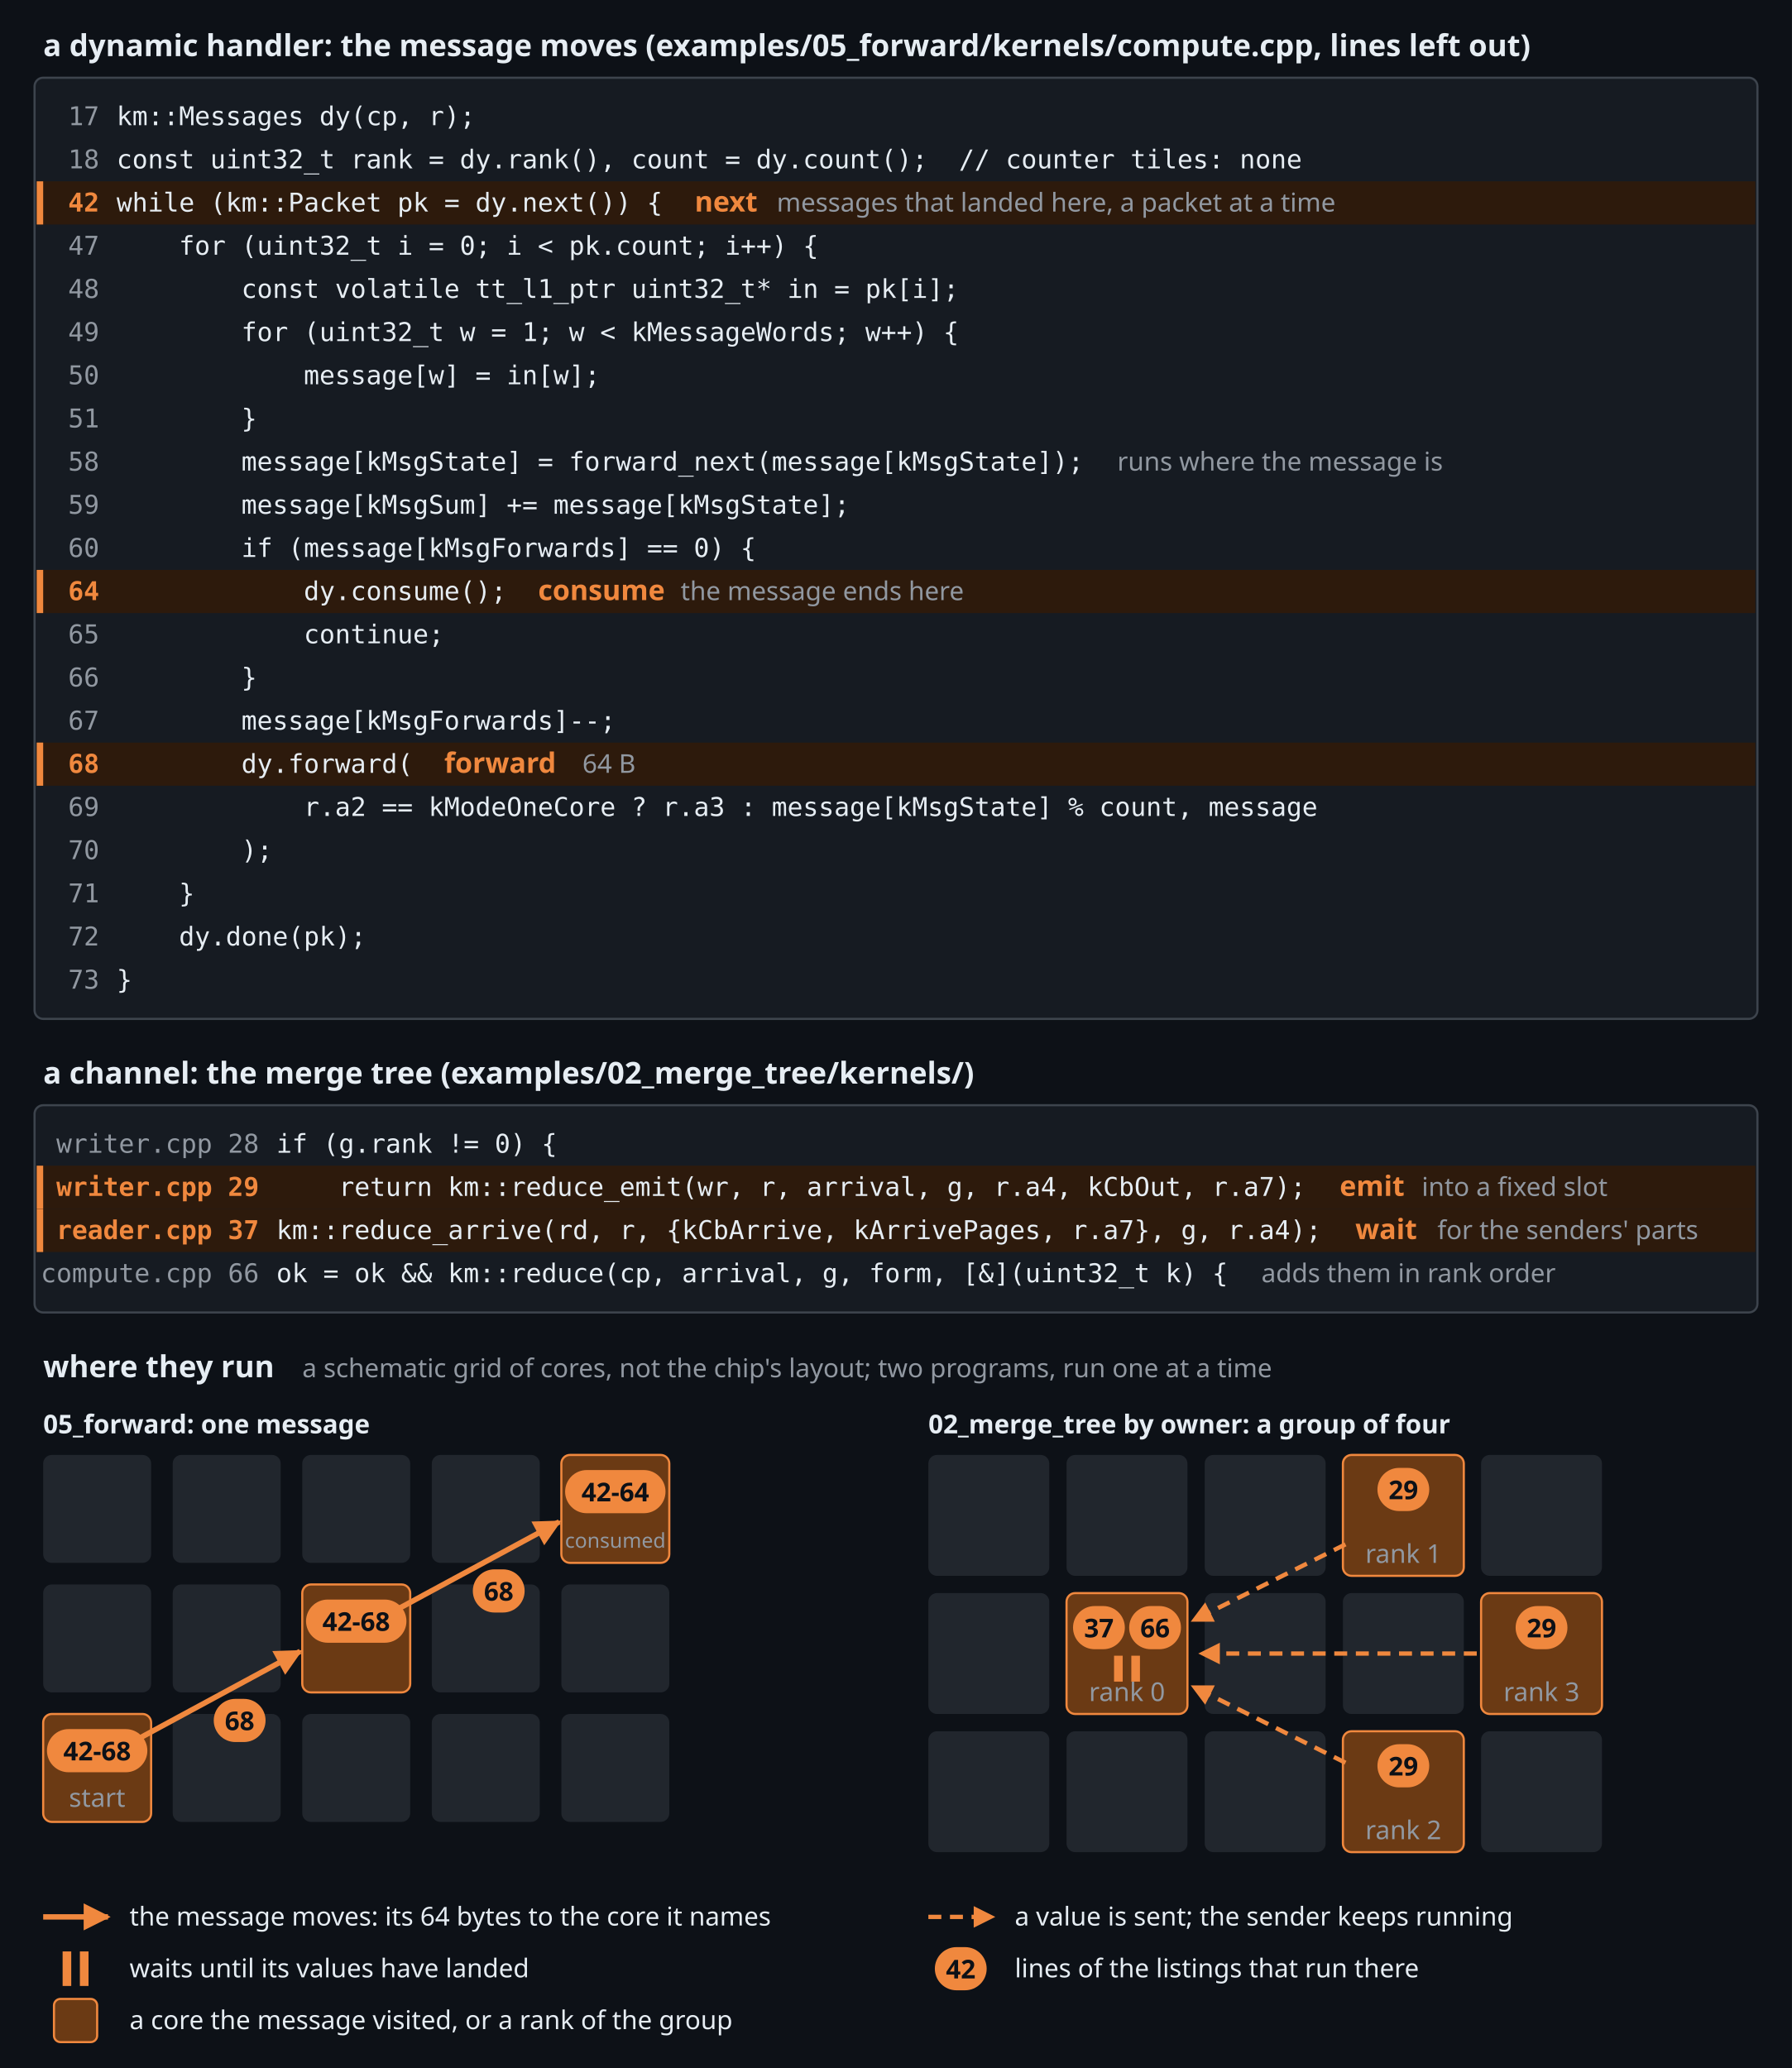
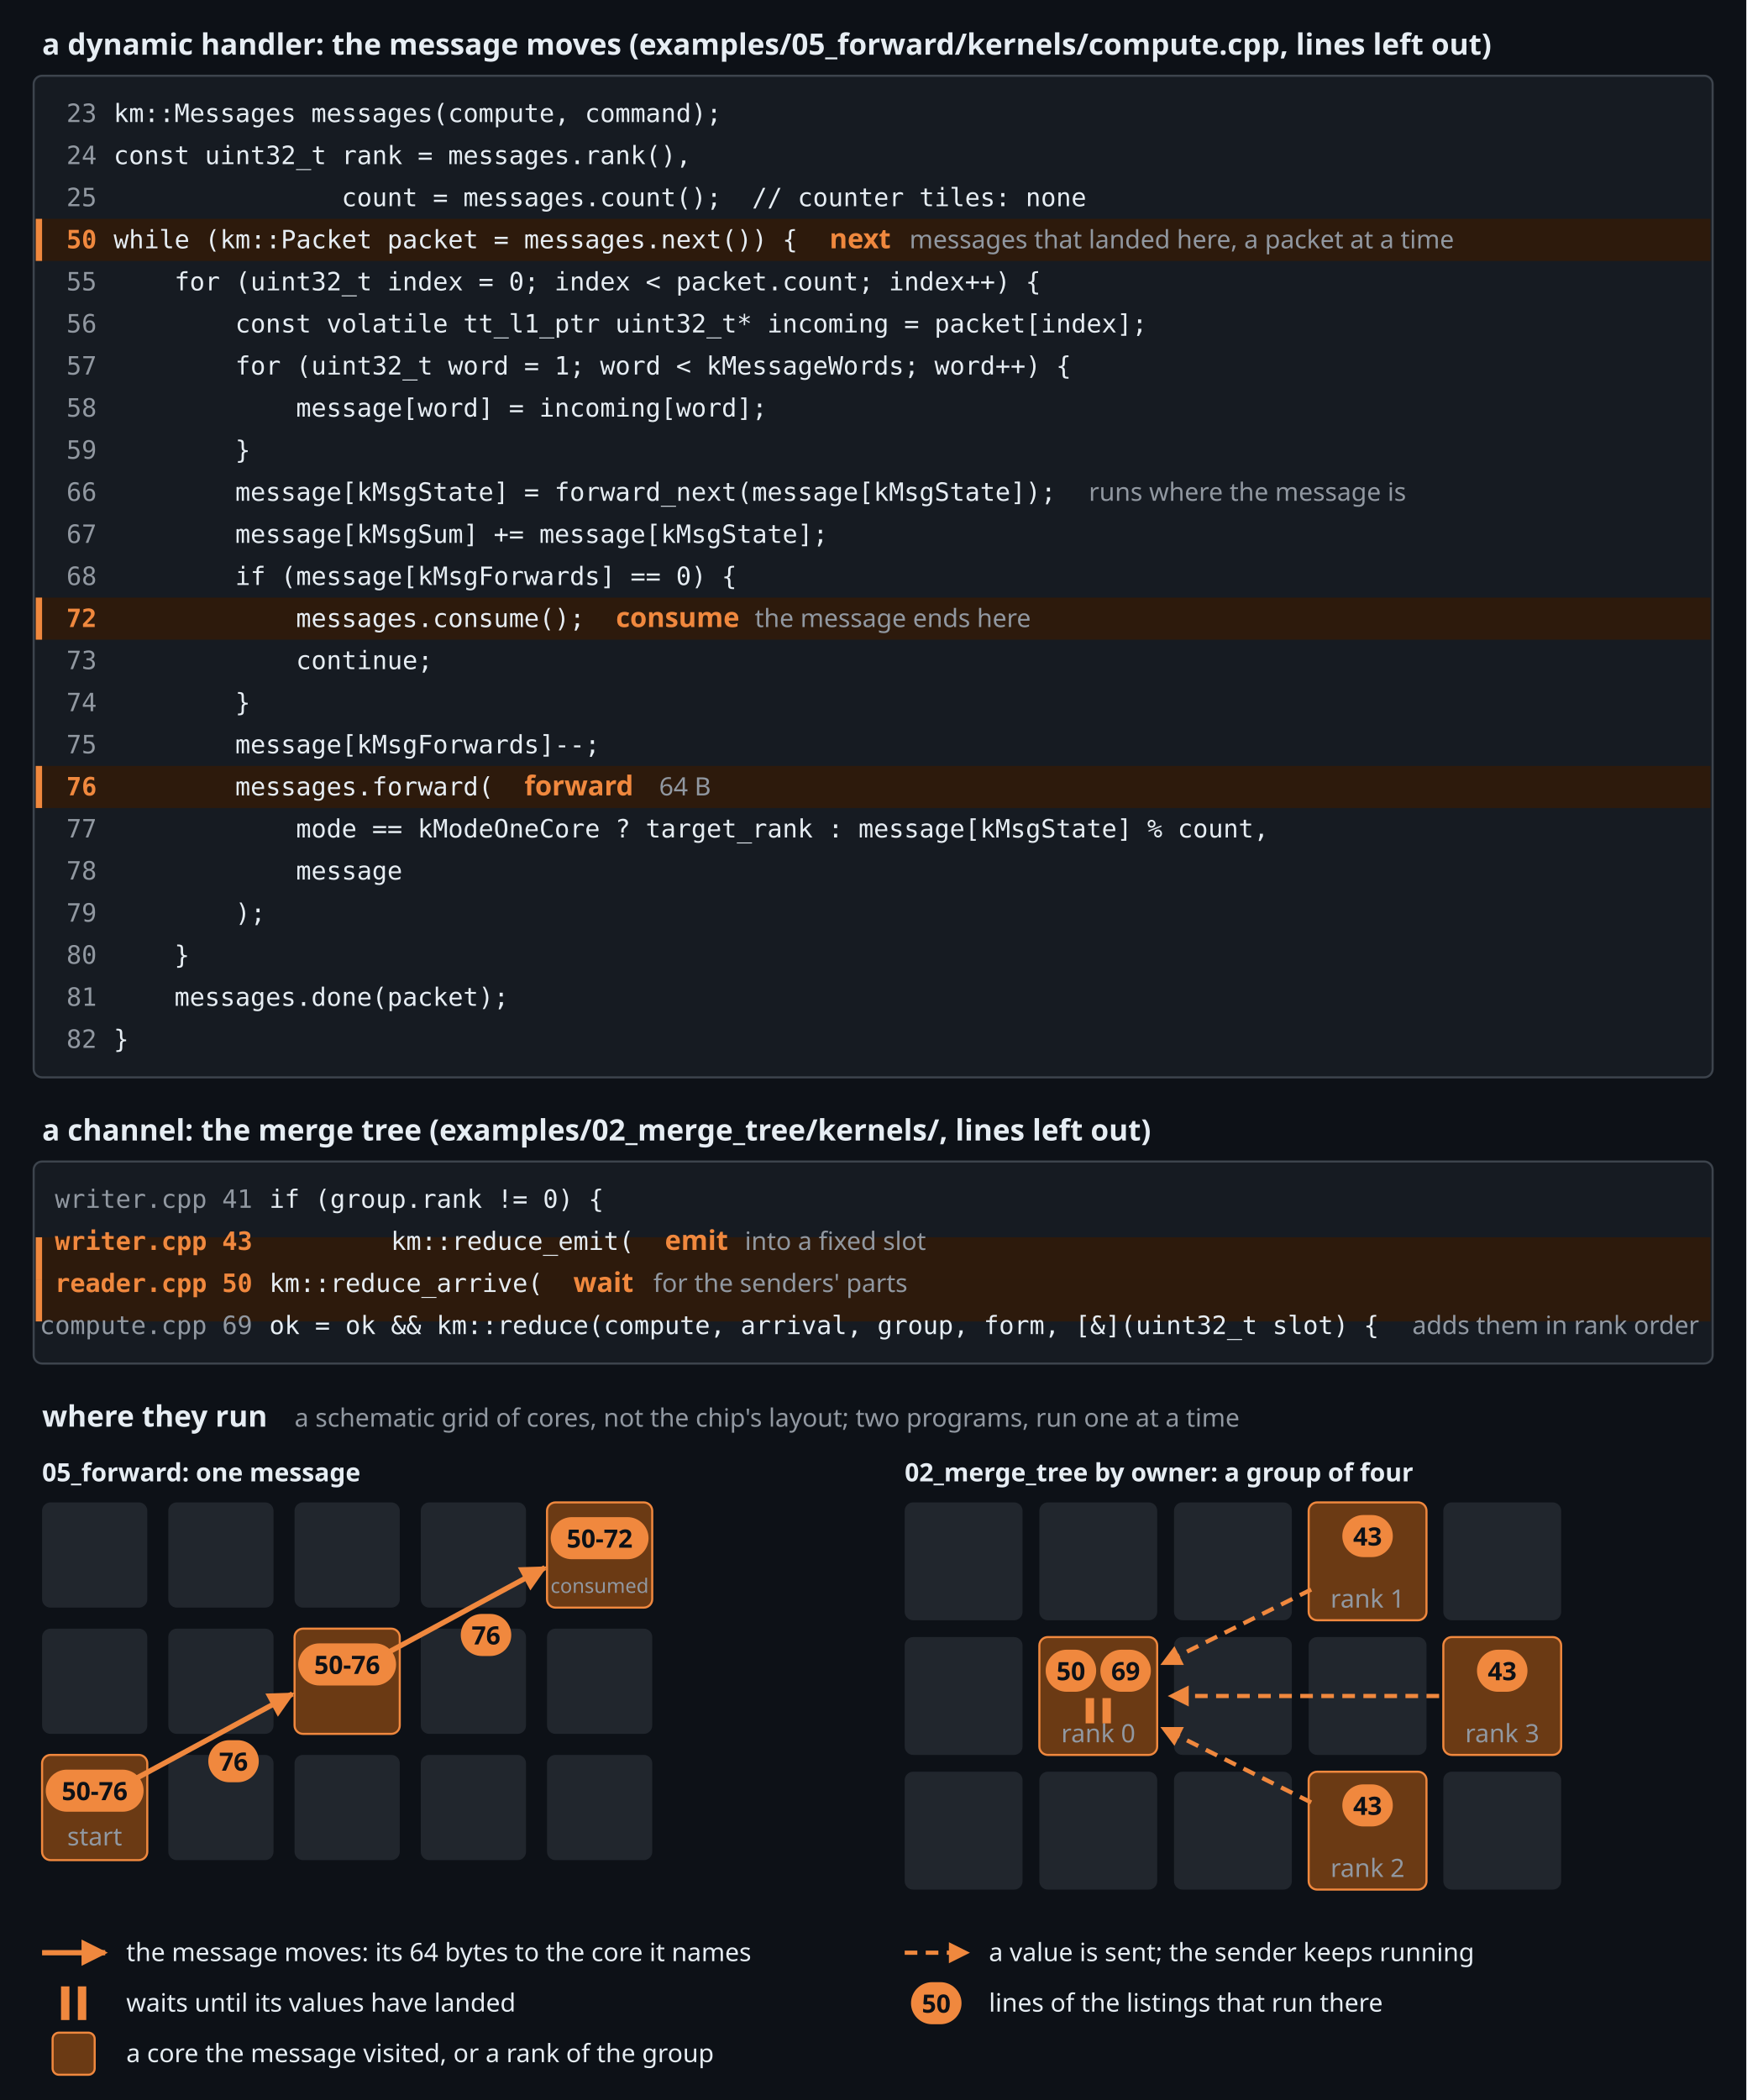
- <svg xmlns="http://www.w3.org/2000/svg" width="830" height="958" viewBox="0 0 830 958" role="img">
+ <svg xmlns="http://www.w3.org/2000/svg" width="830" height="998" viewBox="0 0 830 998" role="img">
  <style>
  text { font-family: -apple-system, 'Segoe UI', 'Noto Sans', Helvetica, Arial, sans-serif; font-size: 13px; fill: #e6edf3; }
  .mono { font-family: ui-monospace, SFMono-Regular, Menlo, Consolas, 'DejaVu Sans Mono', monospace; font-size: 12px; }
  .b { font-weight: 600; }
  .h { font-size: 14px; font-weight: 600; }
  .m { fill: #9198a1; }
  .a { fill: #f0883e; }
  .s { font-size: 12px; }
  .box { fill: #161b22; stroke: #3d444d; stroke-width: 1; }
  .cell { fill: #21262d; stroke: none; }
  .team { fill: #6b3a14; stroke: #f0883e; stroke-width: 1; }
  .al { stroke: #f0883e; stroke-width: 2.5; fill: none; }
  .ad { stroke: #f0883e; stroke-width: 2; fill: none; stroke-dasharray: 6 4; }
</style>
  <defs>
    <marker id="ha" viewBox="0 0 10 10" refX="9" refY="5" markerWidth="5" markerHeight="5" orient="auto-start-reverse">
      <path d="M0,0 L10,5 L0,10 z" fill="#f0883e" />
    </marker>
  </defs>
-   <rect width="830" height="958" fill="#0d1117" />
+   <rect width="830" height="998" fill="#0d1117" />
  <text x="20" y="26" class="h" xml:space="preserve">a dynamic handler: the message moves (examples/05_forward/kernels/compute.cpp, lines left out)</text>
-   <rect x="16" y="36" width="798" height="436" rx="4" class="box" />
-   <text x="46" y="58" class="mono m" text-anchor="end" xml:space="preserve">17</text>
-   <text x="54" y="58" class="mono" xml:space="preserve">km::Messages dy(cp, r);</text>
-   <text x="46" y="78" class="mono m" text-anchor="end" xml:space="preserve">18</text>
-   <text x="54" y="78" class="mono" xml:space="preserve">const uint32_t rank = dy.rank(), count = dy.count();  // counter tiles: none</text>
-   <rect x="17" y="84" width="796" height="20" fill="#2d1a0c" />
-   <rect x="17" y="84" width="3" height="20" fill="#f0883e" />
-   <text x="46" y="98" class="mono m b a" text-anchor="end" xml:space="preserve">42</text>
-   <text x="54" y="98" class="mono" xml:space="preserve">while (km::Packet pk = dy.next()) {</text>
-   <text x="321.75" y="98" class="b a" xml:space="preserve">next</text>
-   <text x="359.75" y="98" class="s m" xml:space="preserve">messages that landed here, a packet at a time</text>
-   <text x="46" y="118" class="mono m" text-anchor="end" xml:space="preserve">47</text>
-   <text x="54" y="118" class="mono" xml:space="preserve">    for (uint32_t i = 0; i &lt; pk.count; i++) {</text>
-   <text x="46" y="138" class="mono m" text-anchor="end" xml:space="preserve">48</text>
-   <text x="54" y="138" class="mono" xml:space="preserve">        const volatile tt_l1_ptr uint32_t* in = pk[i];</text>
-   <text x="46" y="158" class="mono m" text-anchor="end" xml:space="preserve">49</text>
-   <text x="54" y="158" class="mono" xml:space="preserve">        for (uint32_t w = 1; w &lt; kMessageWords; w++) {</text>
-   <text x="46" y="178" class="mono m" text-anchor="end" xml:space="preserve">50</text>
-   <text x="54" y="178" class="mono" xml:space="preserve">            message[w] = in[w];</text>
-   <text x="46" y="198" class="mono m" text-anchor="end" xml:space="preserve">51</text>
-   <text x="54" y="198" class="mono" xml:space="preserve">        }</text>
-   <text x="46" y="218" class="mono m" text-anchor="end" xml:space="preserve">58</text>
-   <text x="54" y="218" class="mono" xml:space="preserve">        message[kMsgState] = forward_next(message[kMsgState]);</text>
-   <text x="517.50" y="218" class="s m" xml:space="preserve">runs where the message is</text>
-   <text x="46" y="238" class="mono m" text-anchor="end" xml:space="preserve">59</text>
-   <text x="54" y="238" class="mono" xml:space="preserve">        message[kMsgSum] += message[kMsgState];</text>
-   <text x="46" y="258" class="mono m" text-anchor="end" xml:space="preserve">60</text>
-   <text x="54" y="258" class="mono" xml:space="preserve">        if (message[kMsgForwards] == 0) {</text>
-   <rect x="17" y="264" width="796" height="20" fill="#2d1a0c" />
-   <rect x="17" y="264" width="3" height="20" fill="#f0883e" />
-   <text x="46" y="278" class="mono m b a" text-anchor="end" xml:space="preserve">64</text>
-   <text x="54" y="278" class="mono" xml:space="preserve">            dy.consume();</text>
-   <text x="249.25" y="278" class="b a" xml:space="preserve">consume</text>
-   <text x="315.25" y="278" class="s m" xml:space="preserve">the message ends here</text>
-   <text x="46" y="298" class="mono m" text-anchor="end" xml:space="preserve">65</text>
-   <text x="54" y="298" class="mono" xml:space="preserve">            continue;</text>
-   <text x="46" y="318" class="mono m" text-anchor="end" xml:space="preserve">66</text>
-   <text x="54" y="318" class="mono" xml:space="preserve">        }</text>
-   <text x="46" y="338" class="mono m" text-anchor="end" xml:space="preserve">67</text>
-   <text x="54" y="338" class="mono" xml:space="preserve">        message[kMsgForwards]--;</text>
-   <rect x="17" y="344" width="796" height="20" fill="#2d1a0c" />
-   <rect x="17" y="344" width="3" height="20" fill="#f0883e" />
-   <text x="46" y="358" class="mono m b a" text-anchor="end" xml:space="preserve">68</text>
-   <text x="54" y="358" class="mono" xml:space="preserve">        dy.forward(</text>
-   <text x="205.75" y="358" class="b a" xml:space="preserve">forward</text>
-   <text x="269.75" y="358" class="s m" xml:space="preserve">64 B</text>
-   <text x="46" y="378" class="mono m" text-anchor="end" xml:space="preserve">69</text>
-   <text x="54" y="378" class="mono" xml:space="preserve">            r.a2 == kModeOneCore ? r.a3 : message[kMsgState] % count, message</text>
-   <text x="46" y="398" class="mono m" text-anchor="end" xml:space="preserve">70</text>
-   <text x="54" y="398" class="mono" xml:space="preserve">        );</text>
-   <text x="46" y="418" class="mono m" text-anchor="end" xml:space="preserve">71</text>
-   <text x="54" y="418" class="mono" xml:space="preserve">    }</text>
-   <text x="46" y="438" class="mono m" text-anchor="end" xml:space="preserve">72</text>
-   <text x="54" y="438" class="mono" xml:space="preserve">    dy.done(pk);</text>
-   <text x="46" y="458" class="mono m" text-anchor="end" xml:space="preserve">73</text>
-   <text x="54" y="458" class="mono" xml:space="preserve">}</text>
-   <g transform="translate(0 40)">
-     <text x="20" y="462" class="h" xml:space="preserve">a channel: the merge tree (examples/02_merge_tree/kernels/)</text>
+   <rect x="16" y="36" width="798" height="476" rx="4" class="box" />
+   <text x="46" y="58" class="mono m" text-anchor="end" xml:space="preserve">23</text>
+   <text x="54" y="58" class="mono" xml:space="preserve">km::Messages messages(compute, command);</text>
+   <text x="46" y="78" class="mono m" text-anchor="end" xml:space="preserve">24</text>
+   <text x="54" y="78" class="mono" xml:space="preserve">const uint32_t rank = messages.rank(),</text>
+   <text x="46" y="98" class="mono m" text-anchor="end" xml:space="preserve">25</text>
+   <text x="54" y="98" class="mono" xml:space="preserve">               count = messages.count();  // counter tiles: none</text>
+   <rect x="17" y="104" width="796" height="20" fill="#2d1a0c" />
+   <rect x="17" y="104" width="3" height="20" fill="#f0883e" />
+   <text x="46" y="118" class="mono m b a" text-anchor="end" xml:space="preserve">50</text>
+   <text x="54" y="118" class="mono" xml:space="preserve">while (km::Packet packet = messages.next()) {</text>
+   <text x="394.25" y="118" class="b a" xml:space="preserve">next</text>
+   <text x="432.25" y="118" class="s m" xml:space="preserve">messages that landed here, a packet at a time</text>
+   <text x="46" y="138" class="mono m" text-anchor="end" xml:space="preserve">55</text>
+   <text x="54" y="138" class="mono" xml:space="preserve">    for (uint32_t index = 0; index &lt; packet.count; index++) {</text>
+   <text x="46" y="158" class="mono m" text-anchor="end" xml:space="preserve">56</text>
+   <text x="54" y="158" class="mono" xml:space="preserve">        const volatile tt_l1_ptr uint32_t* incoming = packet[index];</text>
+   <text x="46" y="178" class="mono m" text-anchor="end" xml:space="preserve">57</text>
+   <text x="54" y="178" class="mono" xml:space="preserve">        for (uint32_t word = 1; word &lt; kMessageWords; word++) {</text>
+   <text x="46" y="198" class="mono m" text-anchor="end" xml:space="preserve">58</text>
+   <text x="54" y="198" class="mono" xml:space="preserve">            message[word] = incoming[word];</text>
+   <text x="46" y="218" class="mono m" text-anchor="end" xml:space="preserve">59</text>
+   <text x="54" y="218" class="mono" xml:space="preserve">        }</text>
+   <text x="46" y="238" class="mono m" text-anchor="end" xml:space="preserve">66</text>
+   <text x="54" y="238" class="mono" xml:space="preserve">        message[kMsgState] = forward_next(message[kMsgState]);</text>
+   <text x="517.50" y="238" class="s m" xml:space="preserve">runs where the message is</text>
+   <text x="46" y="258" class="mono m" text-anchor="end" xml:space="preserve">67</text>
+   <text x="54" y="258" class="mono" xml:space="preserve">        message[kMsgSum] += message[kMsgState];</text>
+   <text x="46" y="278" class="mono m" text-anchor="end" xml:space="preserve">68</text>
+   <text x="54" y="278" class="mono" xml:space="preserve">        if (message[kMsgForwards] == 0) {</text>
+   <rect x="17" y="284" width="796" height="20" fill="#2d1a0c" />
+   <rect x="17" y="284" width="3" height="20" fill="#f0883e" />
+   <text x="46" y="298" class="mono m b a" text-anchor="end" xml:space="preserve">72</text>
+   <text x="54" y="298" class="mono" xml:space="preserve">            messages.consume();</text>
+   <text x="292.75" y="298" class="b a" xml:space="preserve">consume</text>
+   <text x="358.75" y="298" class="s m" xml:space="preserve">the message ends here</text>
+   <text x="46" y="318" class="mono m" text-anchor="end" xml:space="preserve">73</text>
+   <text x="54" y="318" class="mono" xml:space="preserve">            continue;</text>
+   <text x="46" y="338" class="mono m" text-anchor="end" xml:space="preserve">74</text>
+   <text x="54" y="338" class="mono" xml:space="preserve">        }</text>
+   <text x="46" y="358" class="mono m" text-anchor="end" xml:space="preserve">75</text>
+   <text x="54" y="358" class="mono" xml:space="preserve">        message[kMsgForwards]--;</text>
+   <rect x="17" y="364" width="796" height="20" fill="#2d1a0c" />
+   <rect x="17" y="364" width="3" height="20" fill="#f0883e" />
+   <text x="46" y="378" class="mono m b a" text-anchor="end" xml:space="preserve">76</text>
+   <text x="54" y="378" class="mono" xml:space="preserve">        messages.forward(</text>
+   <text x="249.25" y="378" class="b a" xml:space="preserve">forward</text>
+   <text x="313.25" y="378" class="s m" xml:space="preserve">64 B</text>
+   <text x="46" y="398" class="mono m" text-anchor="end" xml:space="preserve">77</text>
+   <text x="54" y="398" class="mono" xml:space="preserve">            mode == kModeOneCore ? target_rank : message[kMsgState] % count,</text>
+   <text x="46" y="418" class="mono m" text-anchor="end" xml:space="preserve">78</text>
+   <text x="54" y="418" class="mono" xml:space="preserve">            message</text>
+   <text x="46" y="438" class="mono m" text-anchor="end" xml:space="preserve">79</text>
+   <text x="54" y="438" class="mono" xml:space="preserve">        );</text>
+   <text x="46" y="458" class="mono m" text-anchor="end" xml:space="preserve">80</text>
+   <text x="54" y="458" class="mono" xml:space="preserve">    }</text>
+   <text x="46" y="478" class="mono m" text-anchor="end" xml:space="preserve">81</text>
+   <text x="54" y="478" class="mono" xml:space="preserve">    messages.done(packet);</text>
+   <text x="46" y="498" class="mono m" text-anchor="end" xml:space="preserve">82</text>
+   <text x="54" y="498" class="mono" xml:space="preserve">}</text>
+   <g transform="translate(0 80)">
+     <text x="20" y="462" class="h" xml:space="preserve">a channel: the merge tree (examples/02_merge_tree/kernels/, lines left out)</text>
    <rect x="16" y="472" width="798" height="96" rx="4" class="box" />
-     <text x="120" y="494" class="mono m" text-anchor="end" xml:space="preserve">writer.cpp 28</text>
-     <text x="128" y="494" class="mono" xml:space="preserve">if (g.rank != 0) {</text>
-     <rect x="17" y="500" width="796" height="20" fill="#2d1a0c" />
-     <rect x="17" y="500" width="3" height="20" fill="#f0883e" />
-     <text x="120" y="514" class="mono m b a" text-anchor="end" xml:space="preserve">writer.cpp 29</text>
-     <text x="128" y="514" class="mono" xml:space="preserve">    return km::reduce_emit(wr, r, arrival, g, r.a4, kCbOut, r.a7);</text>
-     <text x="620.5" y="514" class="b a" xml:space="preserve">emit</text>
-     <text x="658.5" y="514" class="s m" xml:space="preserve">into a fixed slot</text>
-     <rect x="17" y="520" width="796" height="20" fill="#2d1a0c" />
-     <rect x="17" y="520" width="3" height="20" fill="#f0883e" />
-     <text x="120" y="534" class="mono m b a" text-anchor="end" xml:space="preserve">reader.cpp 37</text>
-     <text x="128" y="534" class="mono" xml:space="preserve">km::reduce_arrive(rd, r, {kCbArrive, kArrivePages, r.a7}, g, r.a4);</text>
-     <text x="627.75" y="534" class="b a" xml:space="preserve">wait</text>
-     <text x="665.75" y="534" class="s m" xml:space="preserve">for the senders' parts</text>
-     <text x="120" y="554" class="mono m" text-anchor="end" xml:space="preserve">compute.cpp 66</text>
-     <text x="128" y="554" class="mono" xml:space="preserve">ok = ok &amp;&amp; km::reduce(cp, arrival, g, form, [&amp;](uint32_t k) {</text>
-     <text x="584.25" y="554" class="s m" xml:space="preserve">adds them in rank order</text>
+     <text x="120" y="494" class="mono m" text-anchor="end" xml:space="preserve">writer.cpp 41</text>
+     <text x="128" y="494" class="mono" xml:space="preserve">if (group.rank != 0) {</text>
+     <rect x="17" y="508" width="796" height="20" fill="#2d1a0c" />
+     <rect x="17" y="508" width="3" height="20" fill="#f0883e" />
+     <text x="120" y="514" class="mono m b a" text-anchor="end" xml:space="preserve">writer.cpp 43</text>
+     <text x="128" y="514" class="mono" xml:space="preserve">        km::reduce_emit(</text>
+     <text x="316.00" y="514" class="b a" xml:space="preserve">emit</text>
+     <text x="354.00" y="514" class="s m" xml:space="preserve">into a fixed slot</text>
+     <rect x="17" y="528" width="796" height="20" fill="#2d1a0c" />
+     <rect x="17" y="528" width="3" height="20" fill="#f0883e" />
+     <text x="120" y="534" class="mono m b a" text-anchor="end" xml:space="preserve">reader.cpp 50</text>
+     <text x="128" y="534" class="mono" xml:space="preserve">km::reduce_arrive(</text>
+     <text x="272.50" y="534" class="b a" xml:space="preserve">wait</text>
+     <text x="310.50" y="534" class="s m" xml:space="preserve">for the senders' parts</text>
+     <text x="120" y="554" class="mono m" text-anchor="end" xml:space="preserve">compute.cpp 69</text>
+     <text x="128" y="554" class="mono" xml:space="preserve">ok = ok &amp;&amp; km::reduce(compute, arrival, group, form, [&amp;](uint32_t slot) {</text>
+     <text x="671.25" y="554" class="s m" xml:space="preserve">adds them in rank order</text>
    <text x="20" y="598" class="h" xml:space="preserve">where they run</text>
    <text x="140" y="598" class="s m" xml:space="preserve">a schematic grid of cores, not the chip's layout; two programs, run one at a time</text>
    <text x="20" y="624" class="s b" xml:space="preserve">05_forward: one message</text>
    <rect x="20" y="634" width="50" height="50" rx="4" class="cell" />
    <rect x="80" y="634" width="50" height="50" rx="4" class="cell" />
    <rect x="140" y="634" width="50" height="50" rx="4" class="cell" />
    <rect x="200" y="634" width="50" height="50" rx="4" class="cell" />
    <rect x="260" y="634" width="50" height="50" rx="4" class="team" />
    <rect x="20" y="694" width="50" height="50" rx="4" class="cell" />
    <rect x="80" y="694" width="50" height="50" rx="4" class="cell" />
    <rect x="140" y="694" width="50" height="50" rx="4" class="team" />
    <rect x="200" y="694" width="50" height="50" rx="4" class="cell" />
    <rect x="260" y="694" width="50" height="50" rx="4" class="cell" />
    <rect x="20" y="754" width="50" height="50" rx="4" class="team" />
    <rect x="80" y="754" width="50" height="50" rx="4" class="cell" />
    <rect x="140" y="754" width="50" height="50" rx="4" class="cell" />
    <rect x="200" y="754" width="50" height="50" rx="4" class="cell" />
    <rect x="260" y="754" width="50" height="50" rx="4" class="cell" />
    <line x1="65.0" y1="765.0" x2="139.0" y2="725.0" class="al" marker-end="url(#ha)" />
    <line x1="185.0" y1="705.0" x2="259.0" y2="665.0" class="al" marker-end="url(#ha)" />
    <rect x="21.75" y="761.0" width="46.50" height="20" rx="10" fill="#f0883e" />
-     <text x="45.0" y="775.5" text-anchor="middle" class="b s" style="fill: #0d1117">42-68</text>
+     <text x="45.0" y="775.5" text-anchor="middle" class="b s" style="fill: #0d1117">50-76</text>
    <text x="45.0" y="797.0" class="s m" text-anchor="middle" xml:space="preserve">start</text>
    <rect x="141.75" y="701.0" width="46.50" height="20" rx="10" fill="#f0883e" />
-     <text x="165.0" y="715.5" text-anchor="middle" class="b s" style="fill: #0d1117">42-68</text>
+     <text x="165.0" y="715.5" text-anchor="middle" class="b s" style="fill: #0d1117">50-76</text>
    <rect x="261.75" y="641.0" width="46.50" height="20" rx="10" fill="#f0883e" />
-     <text x="285.0" y="655.5" text-anchor="middle" class="b s" style="fill: #0d1117">42-64</text>
+     <text x="285.0" y="655.5" text-anchor="middle" class="b s" style="fill: #0d1117">50-72</text>
    <text x="285.0" y="677.0" class="s m" text-anchor="middle" style="font-size: 9.5px" xml:space="preserve">consumed</text>
    <rect x="99.00" y="747.0" width="24.00" height="20" rx="10" fill="#f0883e" />
-     <text x="111.0" y="761.5" text-anchor="middle" class="b s" style="fill: #0d1117">68</text>
+     <text x="111.0" y="761.5" text-anchor="middle" class="b s" style="fill: #0d1117">76</text>
    <rect x="219.00" y="687.0" width="24.00" height="20" rx="10" fill="#f0883e" />
-     <text x="231.0" y="701.5" text-anchor="middle" class="b s" style="fill: #0d1117">68</text>
+     <text x="231.0" y="701.5" text-anchor="middle" class="b s" style="fill: #0d1117">76</text>
    <text x="430" y="624" class="s b" xml:space="preserve">02_merge_tree by owner: a group of four</text>
    <rect x="430" y="634" width="56" height="56" rx="4" class="cell" />
    <rect x="494" y="634" width="56" height="56" rx="4" class="cell" />
    <rect x="558" y="634" width="56" height="56" rx="4" class="cell" />
    <rect x="622" y="634" width="56" height="56" rx="4" class="team" />
    <rect x="686" y="634" width="56" height="56" rx="4" class="cell" />
    <rect x="430" y="698" width="56" height="56" rx="4" class="cell" />
    <rect x="494" y="698" width="56" height="56" rx="4" class="team" />
    <rect x="558" y="698" width="56" height="56" rx="4" class="cell" />
    <rect x="622" y="698" width="56" height="56" rx="4" class="cell" />
    <rect x="686" y="698" width="56" height="56" rx="4" class="team" />
    <rect x="430" y="762" width="56" height="56" rx="4" class="cell" />
    <rect x="494" y="762" width="56" height="56" rx="4" class="cell" />
    <rect x="558" y="762" width="56" height="56" rx="4" class="cell" />
    <rect x="622" y="762" width="56" height="56" rx="4" class="team" />
    <rect x="686" y="762" width="56" height="56" rx="4" class="cell" />
    <text x="522" y="748" class="s m" text-anchor="middle" xml:space="preserve">rank 0</text>
    <text x="650" y="684" class="s m" text-anchor="middle" xml:space="preserve">rank 1</text>
    <line x1="623.2" y1="675.4" x2="552.4" y2="710.8" class="ad" marker-end="url(#ha)" />
    <rect x="638.00" y="640" width="24.00" height="20" rx="10" fill="#f0883e" />
-     <text x="650" y="654.5" text-anchor="middle" class="b s" style="fill: #0d1117">29</text>
+     <text x="650" y="654.5" text-anchor="middle" class="b s" style="fill: #0d1117">43</text>
    <text x="650" y="812" class="s m" text-anchor="middle" xml:space="preserve">rank 2</text>
    <line x1="623.2" y1="776.6" x2="552.4" y2="741.2" class="ad" marker-end="url(#ha)" />
    <rect x="638.00" y="768" width="24.00" height="20" rx="10" fill="#f0883e" />
-     <text x="650" y="782.5" text-anchor="middle" class="b s" style="fill: #0d1117">29</text>
+     <text x="650" y="782.5" text-anchor="middle" class="b s" style="fill: #0d1117">43</text>
    <text x="714" y="748" class="s m" text-anchor="middle" xml:space="preserve">rank 3</text>
    <line x1="684.0" y1="726.0" x2="556.0" y2="726.0" class="ad" marker-end="url(#ha)" />
    <rect x="702.00" y="704" width="24.00" height="20" rx="10" fill="#f0883e" />
-     <text x="714" y="718.5" text-anchor="middle" class="b s" style="fill: #0d1117">29</text>
+     <text x="714" y="718.5" text-anchor="middle" class="b s" style="fill: #0d1117">43</text>
    <rect x="497.00" y="704" width="24.00" height="20" rx="10" fill="#f0883e" />
-     <text x="509" y="718.5" text-anchor="middle" class="b s" style="fill: #0d1117">37</text>
+     <text x="509" y="718.5" text-anchor="middle" class="b s" style="fill: #0d1117">50</text>
    <rect x="523.00" y="704" width="24.00" height="20" rx="10" fill="#f0883e" />
-     <text x="535" y="718.5" text-anchor="middle" class="b s" style="fill: #0d1117">66</text>
+     <text x="535" y="718.5" text-anchor="middle" class="b s" style="fill: #0d1117">69</text>
    <rect x="516" y="727" width="4" height="12" fill="#f0883e" />
    <rect x="524" y="727" width="4" height="12" fill="#f0883e" />
    <line x1="20" y1="848" x2="50" y2="848" class="al" marker-end="url(#ha)" />
    <text x="60" y="852" class="s" xml:space="preserve">the message moves: its 64 bytes to the core it names</text>
    <line x1="430" y1="848" x2="460" y2="848" class="ad" marker-end="url(#ha)" />
    <text x="470" y="852" class="s" xml:space="preserve">a value is sent; the sender keeps running</text>
    <rect x="29" y="864" width="4" height="16" fill="#f0883e" />
    <rect x="37" y="864" width="4" height="16" fill="#f0883e" />
    <text x="60" y="876" class="s" xml:space="preserve">waits until its values have landed</text>
    <rect x="433.00" y="862" width="24.00" height="20" rx="10" fill="#f0883e" />
-     <text x="445" y="876.5" text-anchor="middle" class="b s" style="fill: #0d1117">42</text>
+     <text x="445" y="876.5" text-anchor="middle" class="b s" style="fill: #0d1117">50</text>
    <text x="470" y="876" class="s" xml:space="preserve">lines of the listings that run there</text>
    <rect x="25" y="886" width="20" height="20" rx="3" class="team" />
    <text x="60" y="900" class="s" xml:space="preserve">a core the message visited, or a rank of the group</text>
  </g>
</svg>
